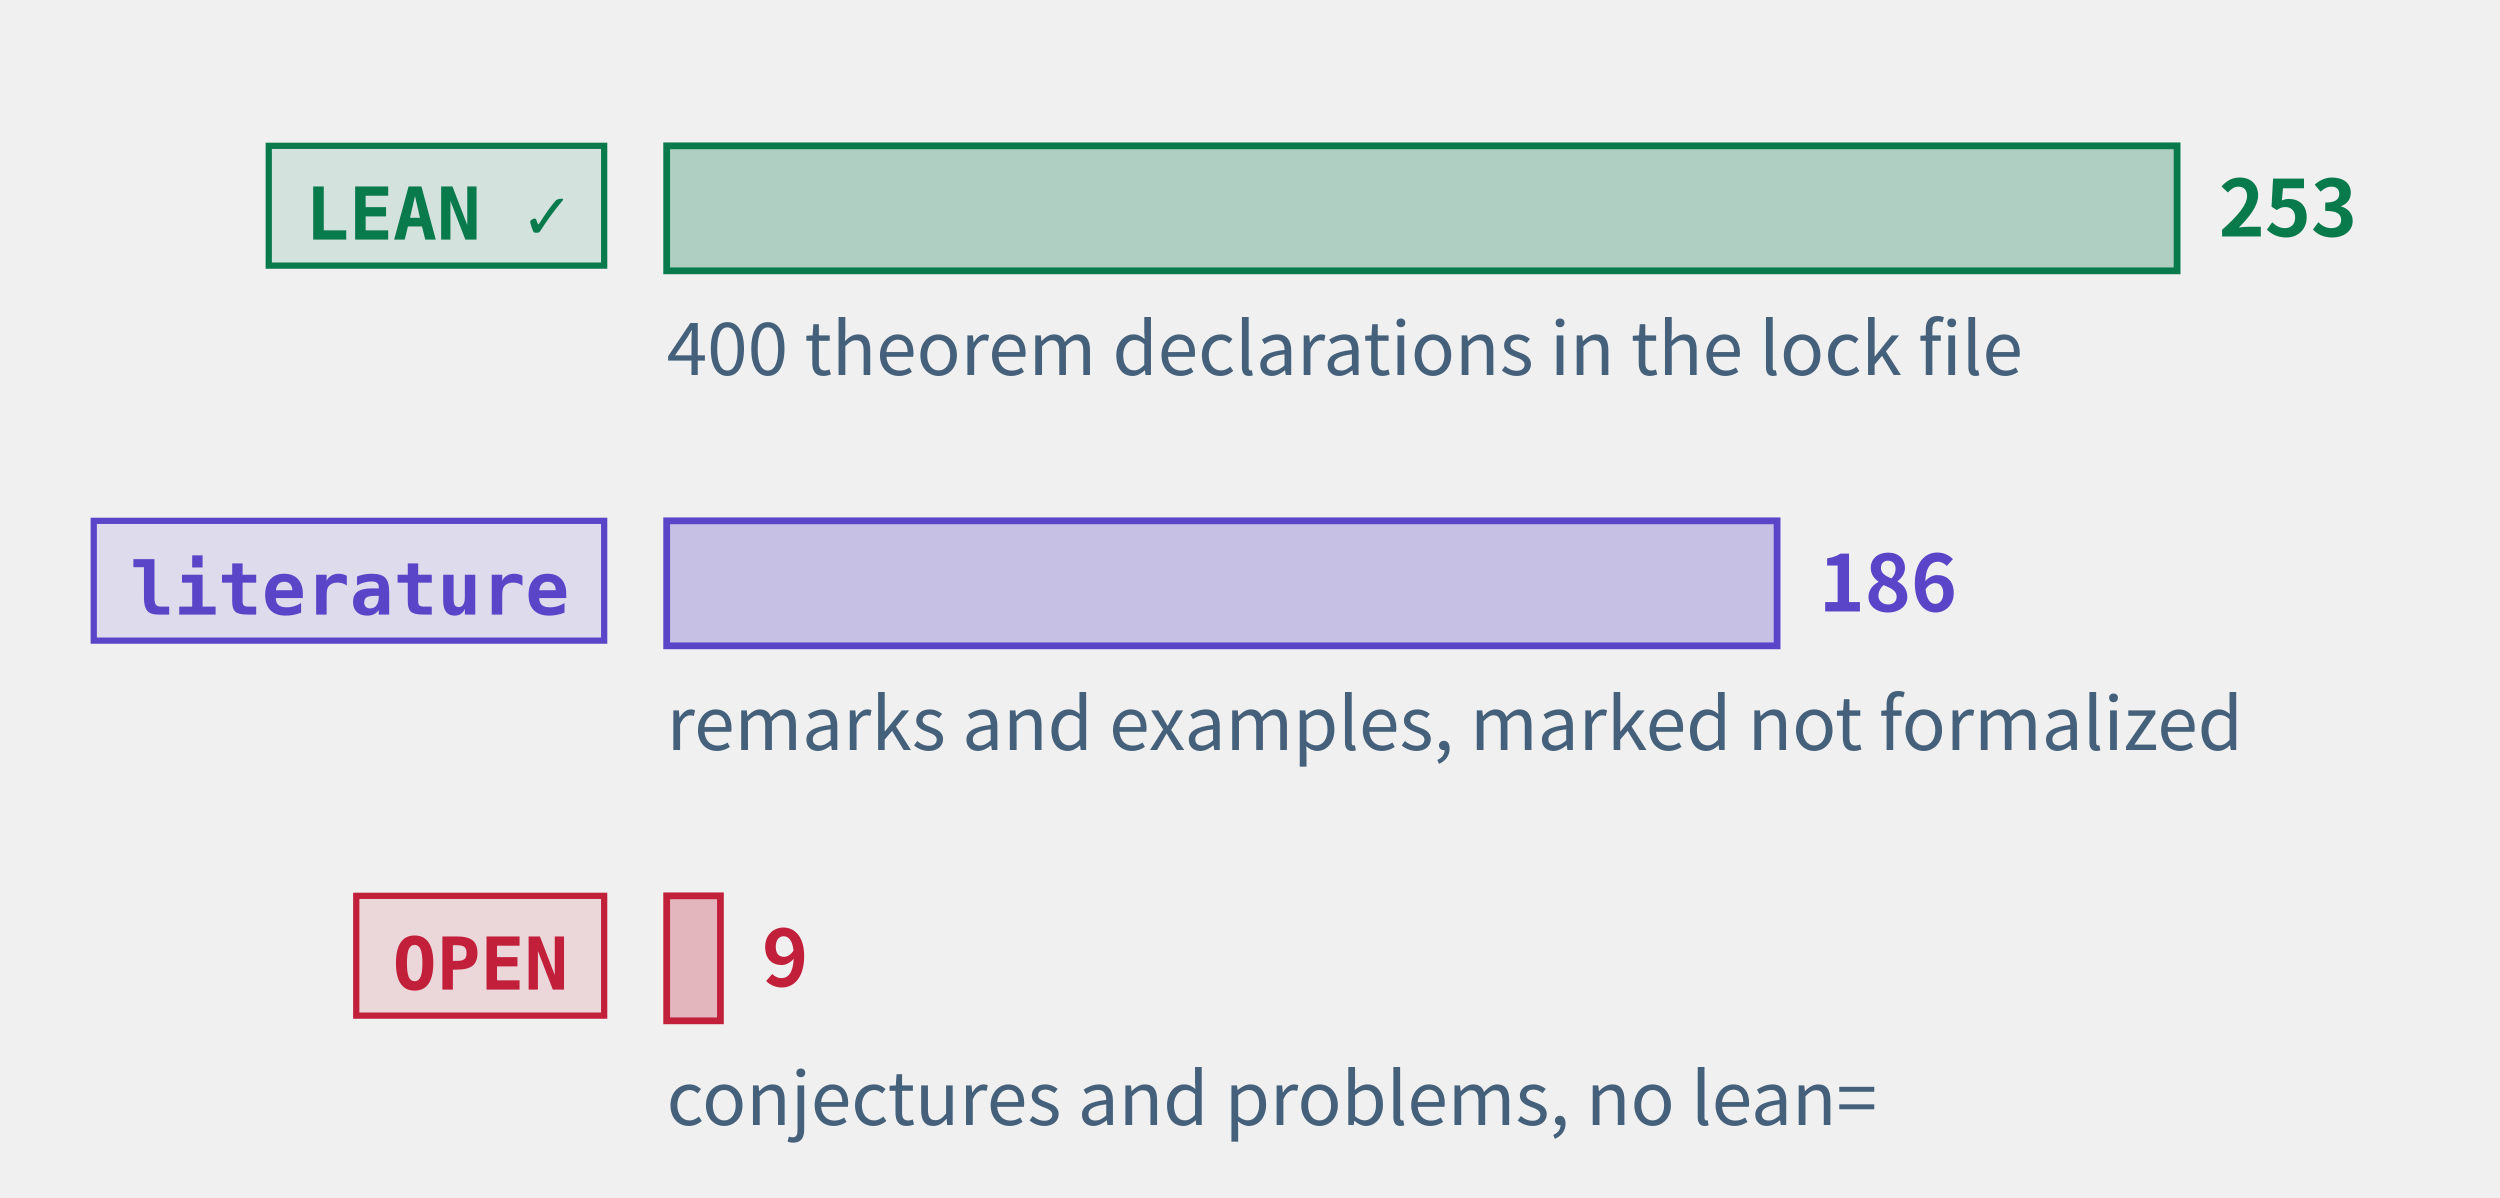
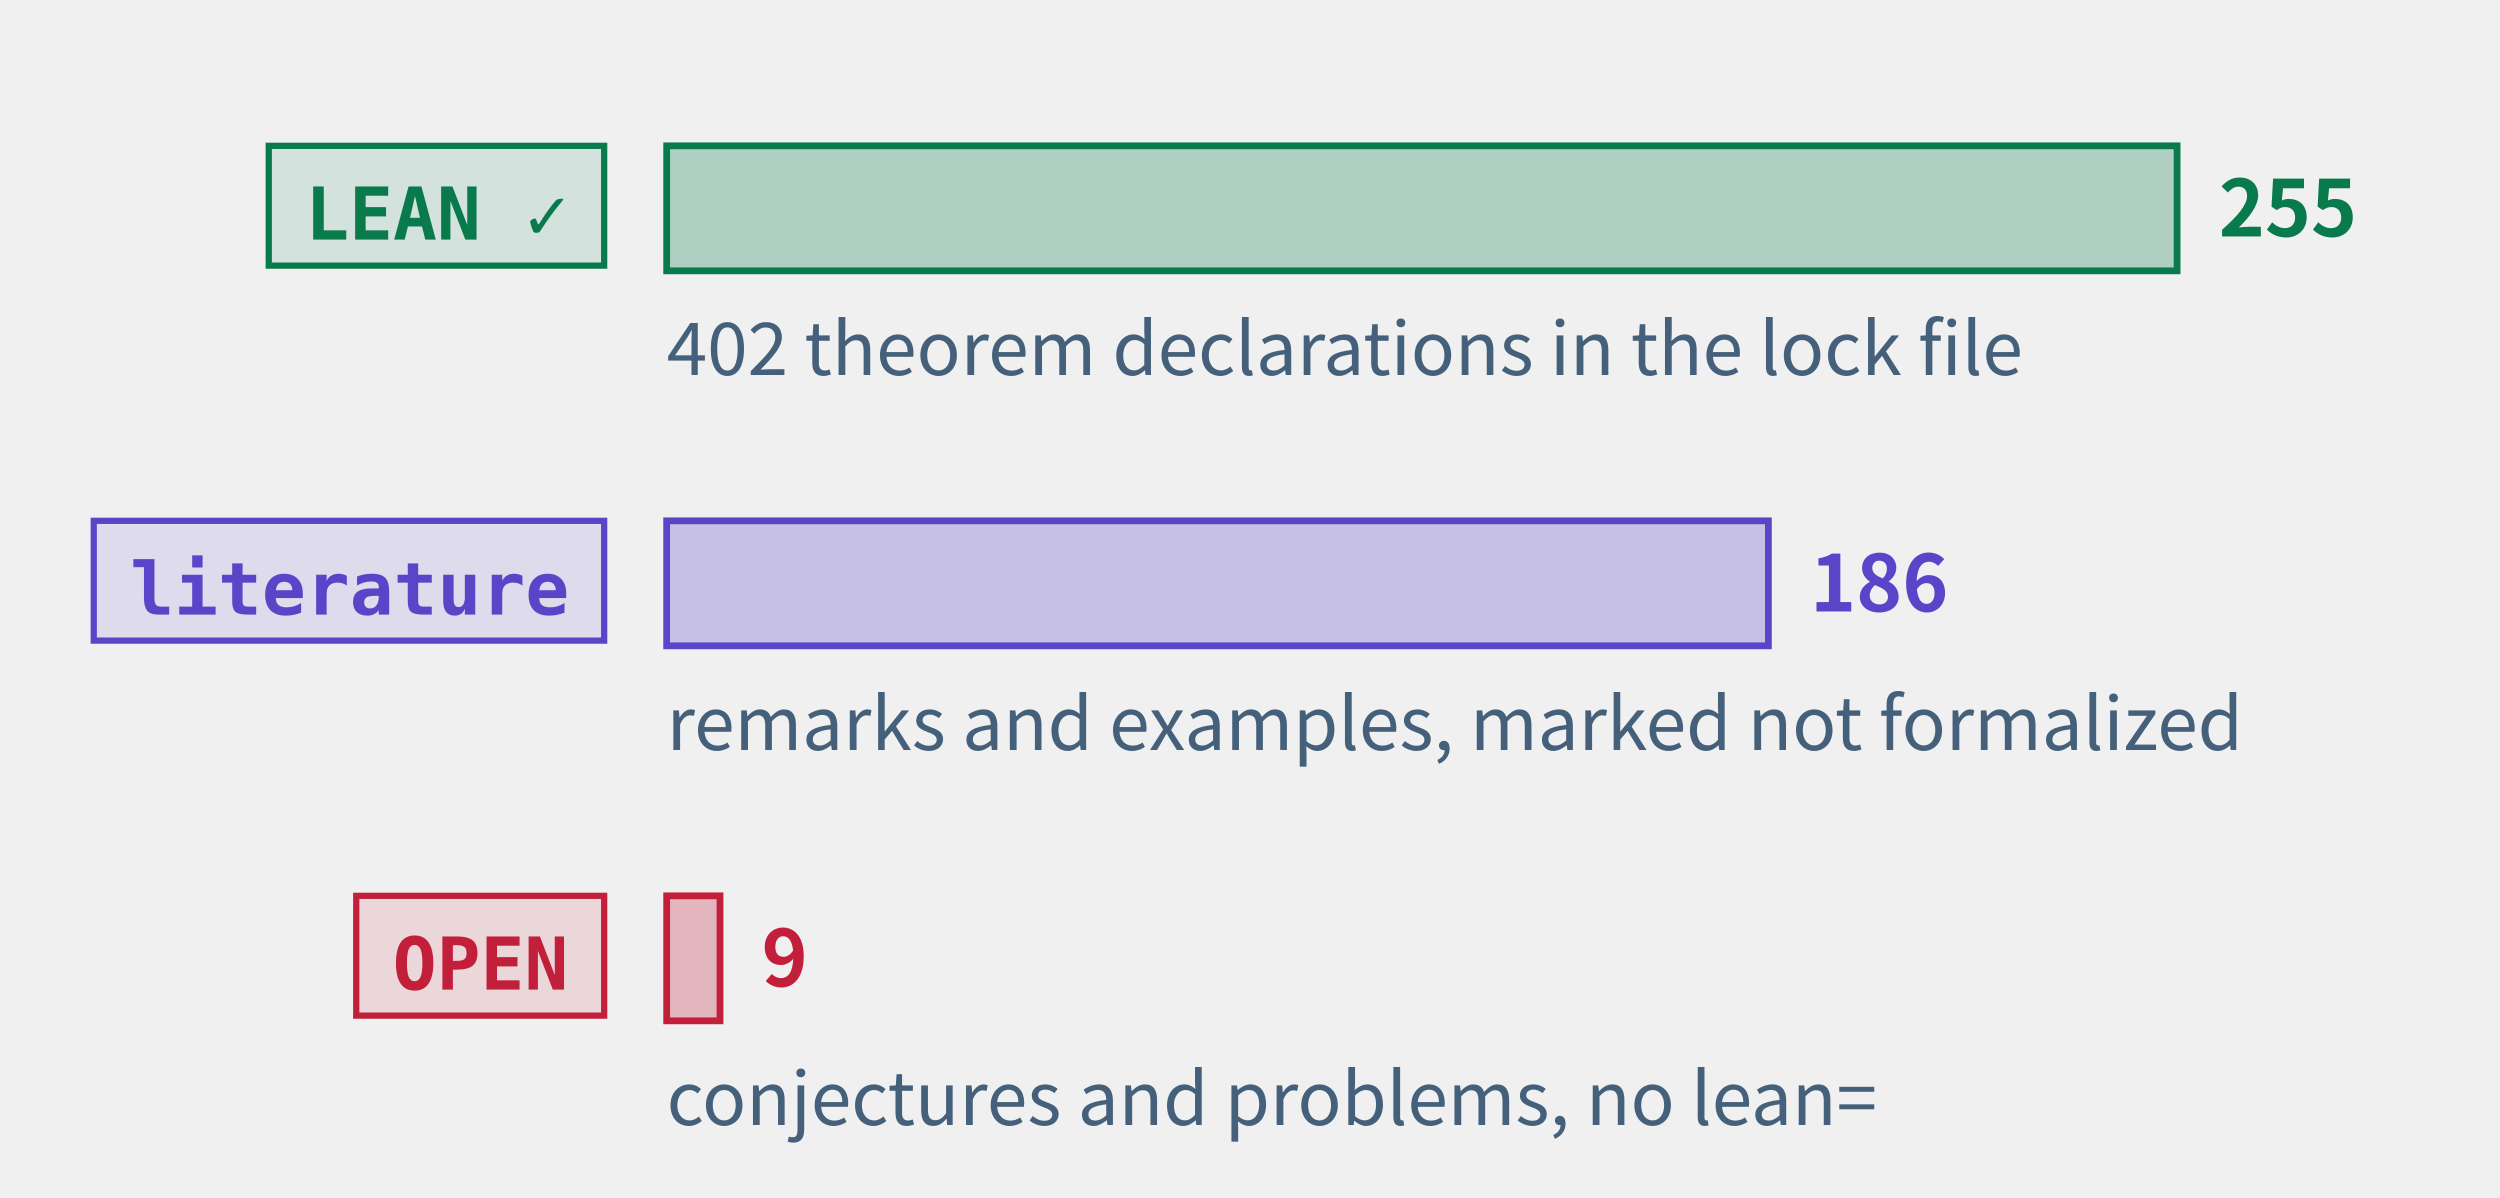
<svg xmlns="http://www.w3.org/2000/svg" class="tr-fig" data-tr-fig="prelude-three-tiers" data-lang="en" viewBox="0 0 480 230" width="480" height="230" font-family="'Noto Sans SC', 'Noto Sans CJK SC', 'Source Sans 3', 'PingFang SC', 'Microsoft YaHei', system-ui, sans-serif" role="img" aria-label="Three bars, each with a tag. The top bar is green, tagged LEAN ✓: the theorems, lemmas, propositions and corollaries with a Lean reference, the longest. The middle bar is violet, tagged “literature”: the remarks and examples marked as literature results. The bottom bar is red, tagged OPEN: the open conjectures and problems, very short. Each bar ends in its count; under the green bar a note gives the number of theorem declarations in the lock file.">
  <style>.ts-ink{stroke:#0b1622}.tf-ink{fill:#0b1622}.ts-dim{stroke:#45607a}.tf-dim{fill:#45607a}.ts-faint{stroke:#9db3c4}.tf-faint{fill:#9db3c4}.ts-edge{stroke:#b9d0dd}.tf-edge{fill:#b9d0dd}.ts-hot{stroke:#5f9bb5}.tf-hot{fill:#5f9bb5}.ts-bg{stroke:#ffffff}.tf-bg{fill:#ffffff}.ts-panel{stroke:#eef5f9}.tf-panel{fill:#eef5f9}.ts-sheet{stroke:#f7fbfd}.tf-sheet{fill:#f7fbfd}.ts-cyan{stroke:#007c8a}.tf-cyan{fill:#007c8a}.ts-magenta{stroke:#b0128f}.tf-magenta{fill:#b0128f}.ts-amber{stroke:#946200}.tf-amber{fill:#946200}.ts-violet{stroke:#5a45c8}.tf-violet{fill:#5a45c8}.ts-ok{stroke:#087a4c}.tf-ok{fill:#087a4c}.ts-warn{stroke:#c21f3a}.tf-warn{fill:#c21f3a}.ts-blue{stroke:#1d5fd0}.tf-blue{fill:#1d5fd0}.ts-orange{stroke:#b85410}.tf-orange{fill:#b85410}.ts-sigma{stroke:#28405a}.tf-sigma{fill:#28405a}@media (prefers-color-scheme:dark){.ts-ink{stroke:#d4efff}.tf-ink{fill:#d4efff}.ts-dim{stroke:#6f8ea5}.tf-dim{fill:#6f8ea5}.ts-faint{stroke:#34506a}.tf-faint{fill:#34506a}.ts-edge{stroke:#143049}.tf-edge{fill:#143049}.ts-hot{stroke:#1f5d7c}.tf-hot{fill:#1f5d7c}.ts-bg{stroke:#03060c}.tf-bg{fill:#03060c}.ts-panel{stroke:#07101b}.tf-panel{fill:#07101b}.ts-sheet{stroke:#050c16}.tf-sheet{fill:#050c16}.ts-cyan{stroke:#19f0ff}.tf-cyan{fill:#19f0ff}.ts-magenta{stroke:#ff2fd0}.tf-magenta{fill:#ff2fd0}.ts-amber{stroke:#ffc83d}.tf-amber{fill:#ffc83d}.ts-violet{stroke:#9d8cff}.tf-violet{fill:#9d8cff}.ts-ok{stroke:#46ffb2}.tf-ok{fill:#46ffb2}.ts-warn{stroke:#ff5064}.tf-warn{fill:#ff5064}.ts-blue{stroke:#2a7bff}.tf-blue{fill:#2a7bff}.ts-orange{stroke:#ff8a3c}.tf-orange{fill:#ff8a3c}.ts-sigma{stroke:#cfe3ff}.tf-sigma{fill:#cfe3ff}}</style>
  <rect x="51.6" y="28" width="64.4" height="23" class="ts-ok tf-ok" stroke-width="1.2" fill-opacity="0.12" />
  <text class="tf-ok tr-fig-mono" x="58.6" y="46" font-size="14" font-family="'JetBrains Mono', 'DejaVu Sans Mono', ui-monospace, Menlo, Consolas, monospace" font-weight="600">LEAN ✓</text>
  <rect x="128" y="28" width="290" height="24" class="ts-ok tf-ok" stroke-width="1.3" fill-opacity="0.28" />
-   <text class="tf-ok" x="426" y="45.4" font-size="15" font-weight="600">253</text>
+   <text class="tf-ok" x="426" y="45.4" font-size="15" font-weight="600">255</text>
  <rect x="18" y="100" width="98" height="23" class="ts-violet tf-violet" stroke-width="1.2" fill-opacity="0.12" />
  <text class="tf-violet tr-fig-mono" x="25" y="118" font-size="14" font-family="'JetBrains Mono', 'DejaVu Sans Mono', ui-monospace, Menlo, Consolas, monospace" font-weight="600">literature</text>
-   <rect x="128" y="100" width="213.2" height="24" class="ts-violet tf-violet" stroke-width="1.3" fill-opacity="0.28" />
-   <text class="tf-violet" x="349.2" y="117.4" font-size="15" font-weight="600">186</text>
+   <rect x="128" y="100" width="211.53" height="24" class="ts-violet tf-violet" stroke-width="1.3" fill-opacity="0.28" />
+   <text class="tf-violet" x="347.53" y="117.4" font-size="15" font-weight="600">186</text>
  <rect x="68.4" y="172" width="47.6" height="23" class="ts-warn tf-warn" stroke-width="1.2" fill-opacity="0.12" />
  <text class="tf-warn tr-fig-mono" x="75.4" y="190" font-size="14" font-family="'JetBrains Mono', 'DejaVu Sans Mono', ui-monospace, Menlo, Consolas, monospace" font-weight="600">OPEN</text>
-   <rect x="128" y="172" width="10.32" height="24" class="ts-warn tf-warn" stroke-width="1.3" fill-opacity="0.28" />
-   <text class="tf-warn" x="146.32" y="189.4" font-size="15" font-weight="600">9</text>
-   <text class="tf-dim" x="128" y="72" font-size="14">400 theorem declarations in the lock file</text>
+   <rect x="128" y="172" width="10.24" height="24" class="ts-warn tf-warn" stroke-width="1.3" fill-opacity="0.28" />
+   <text class="tf-warn" x="146.24" y="189.4" font-size="15" font-weight="600">9</text>
+   <text class="tf-dim" x="128" y="72" font-size="14">402 theorem declarations in the lock file</text>
  <text class="tf-dim" x="128" y="144" font-size="14">remarks and examples, marked not formalized</text>
  <text class="tf-dim" x="128" y="216" font-size="14">conjectures and problems, no lean=</text>
</svg>
